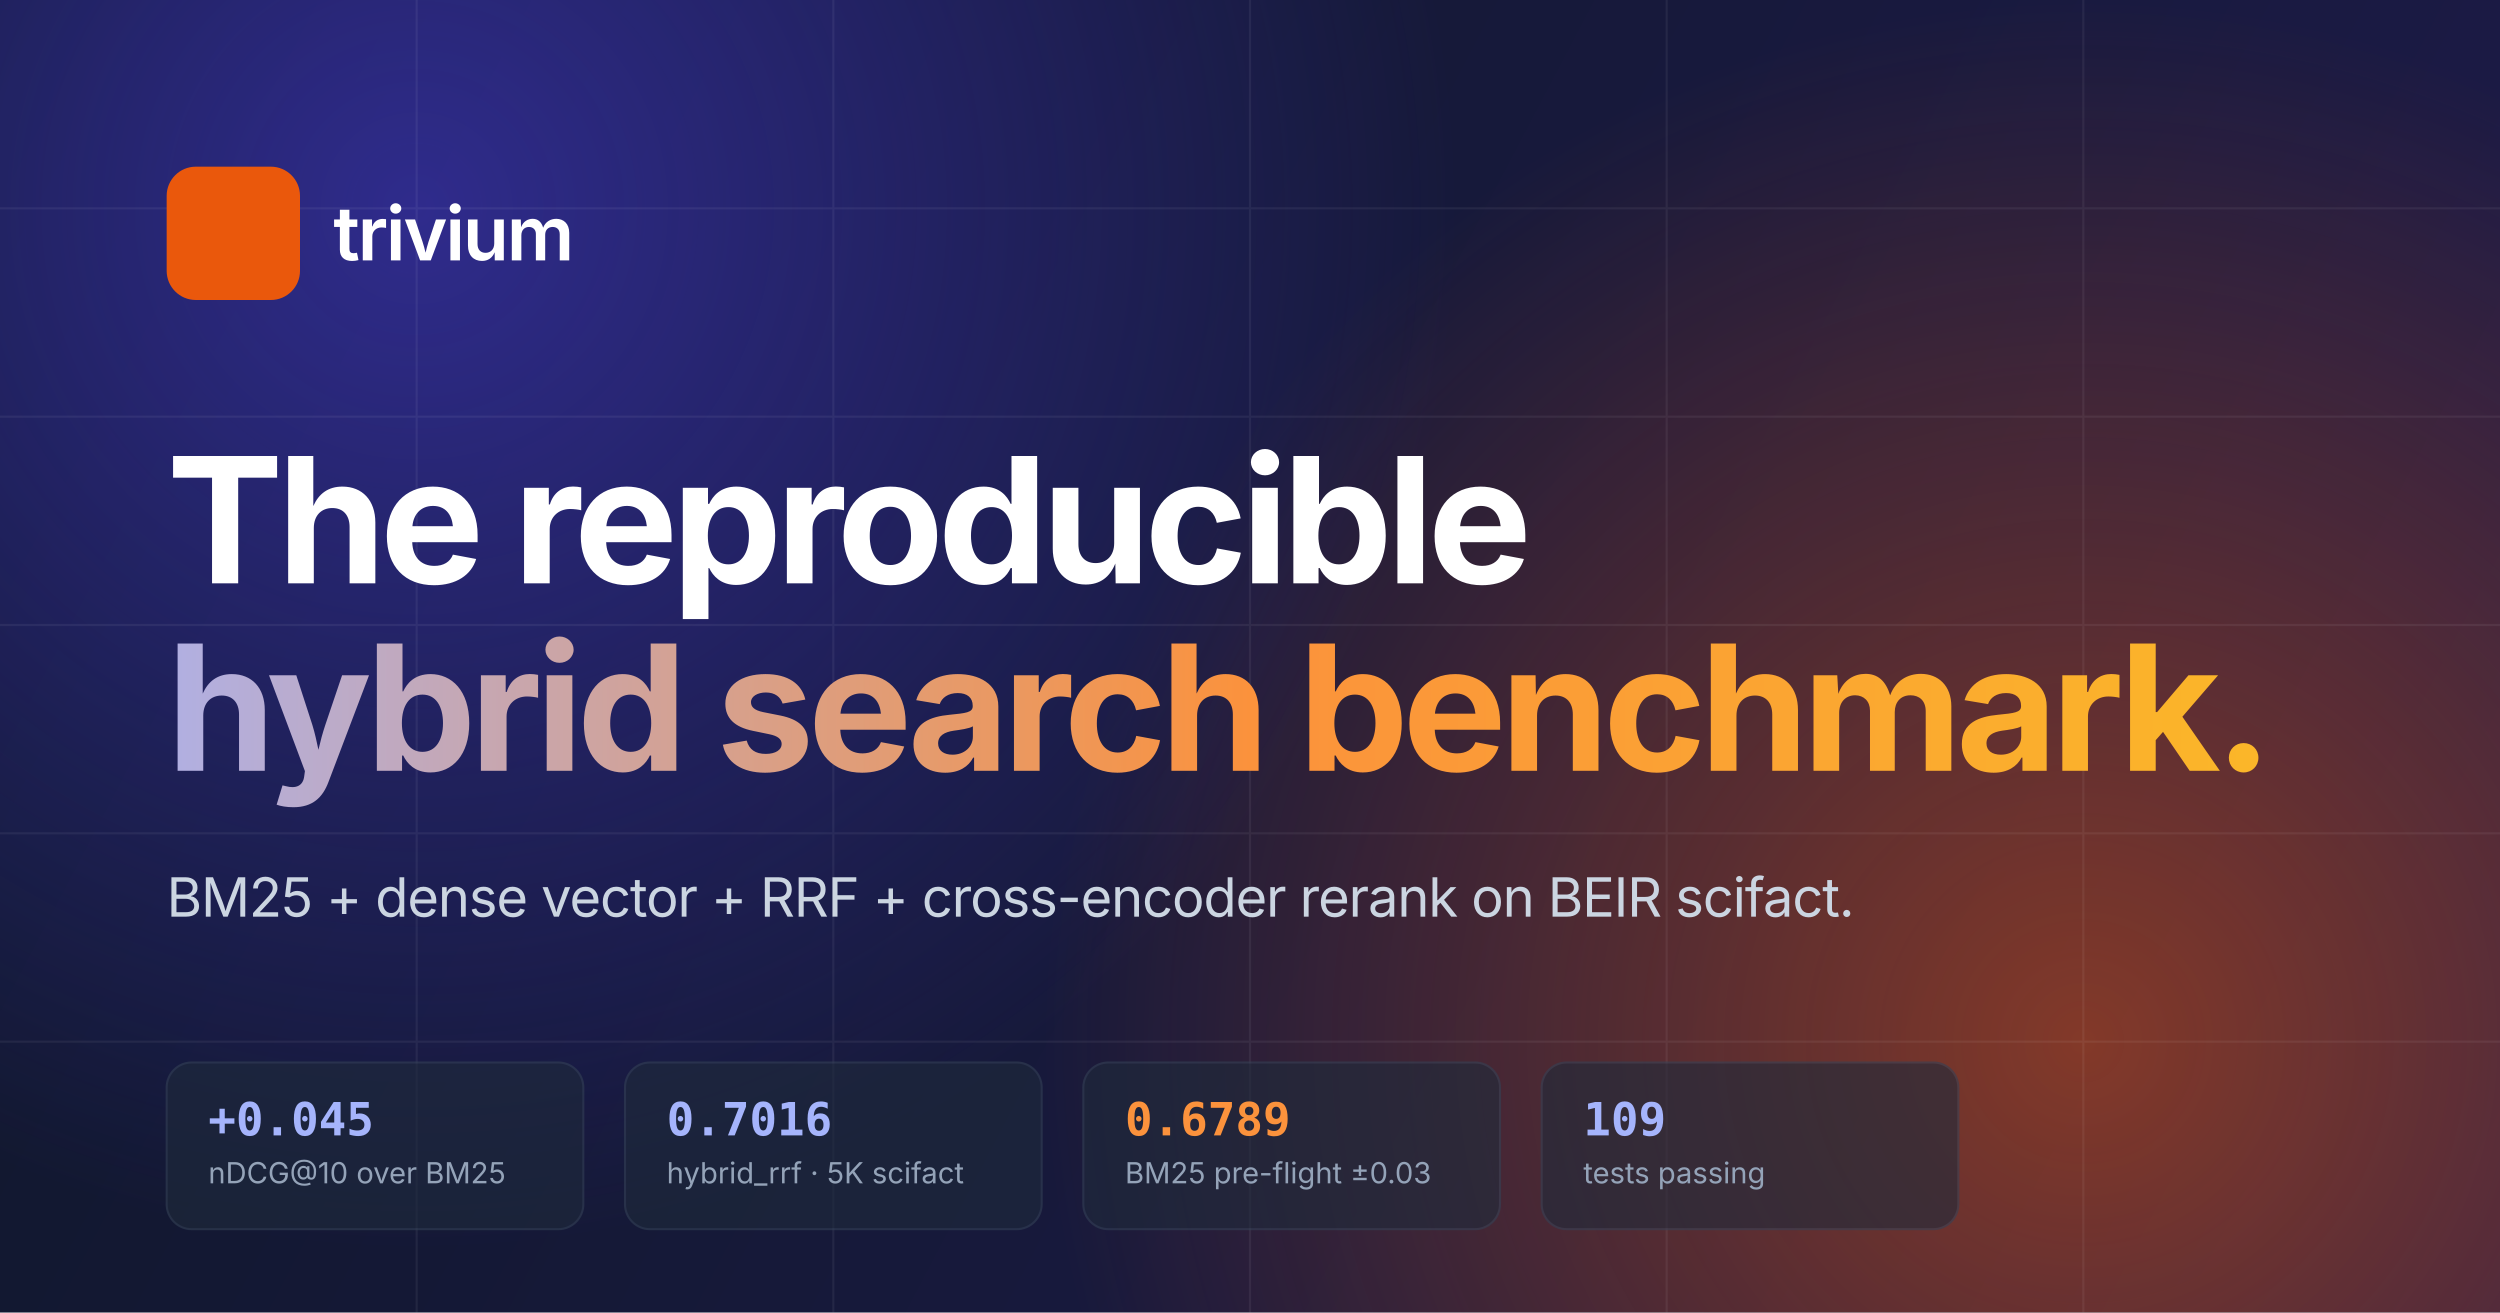
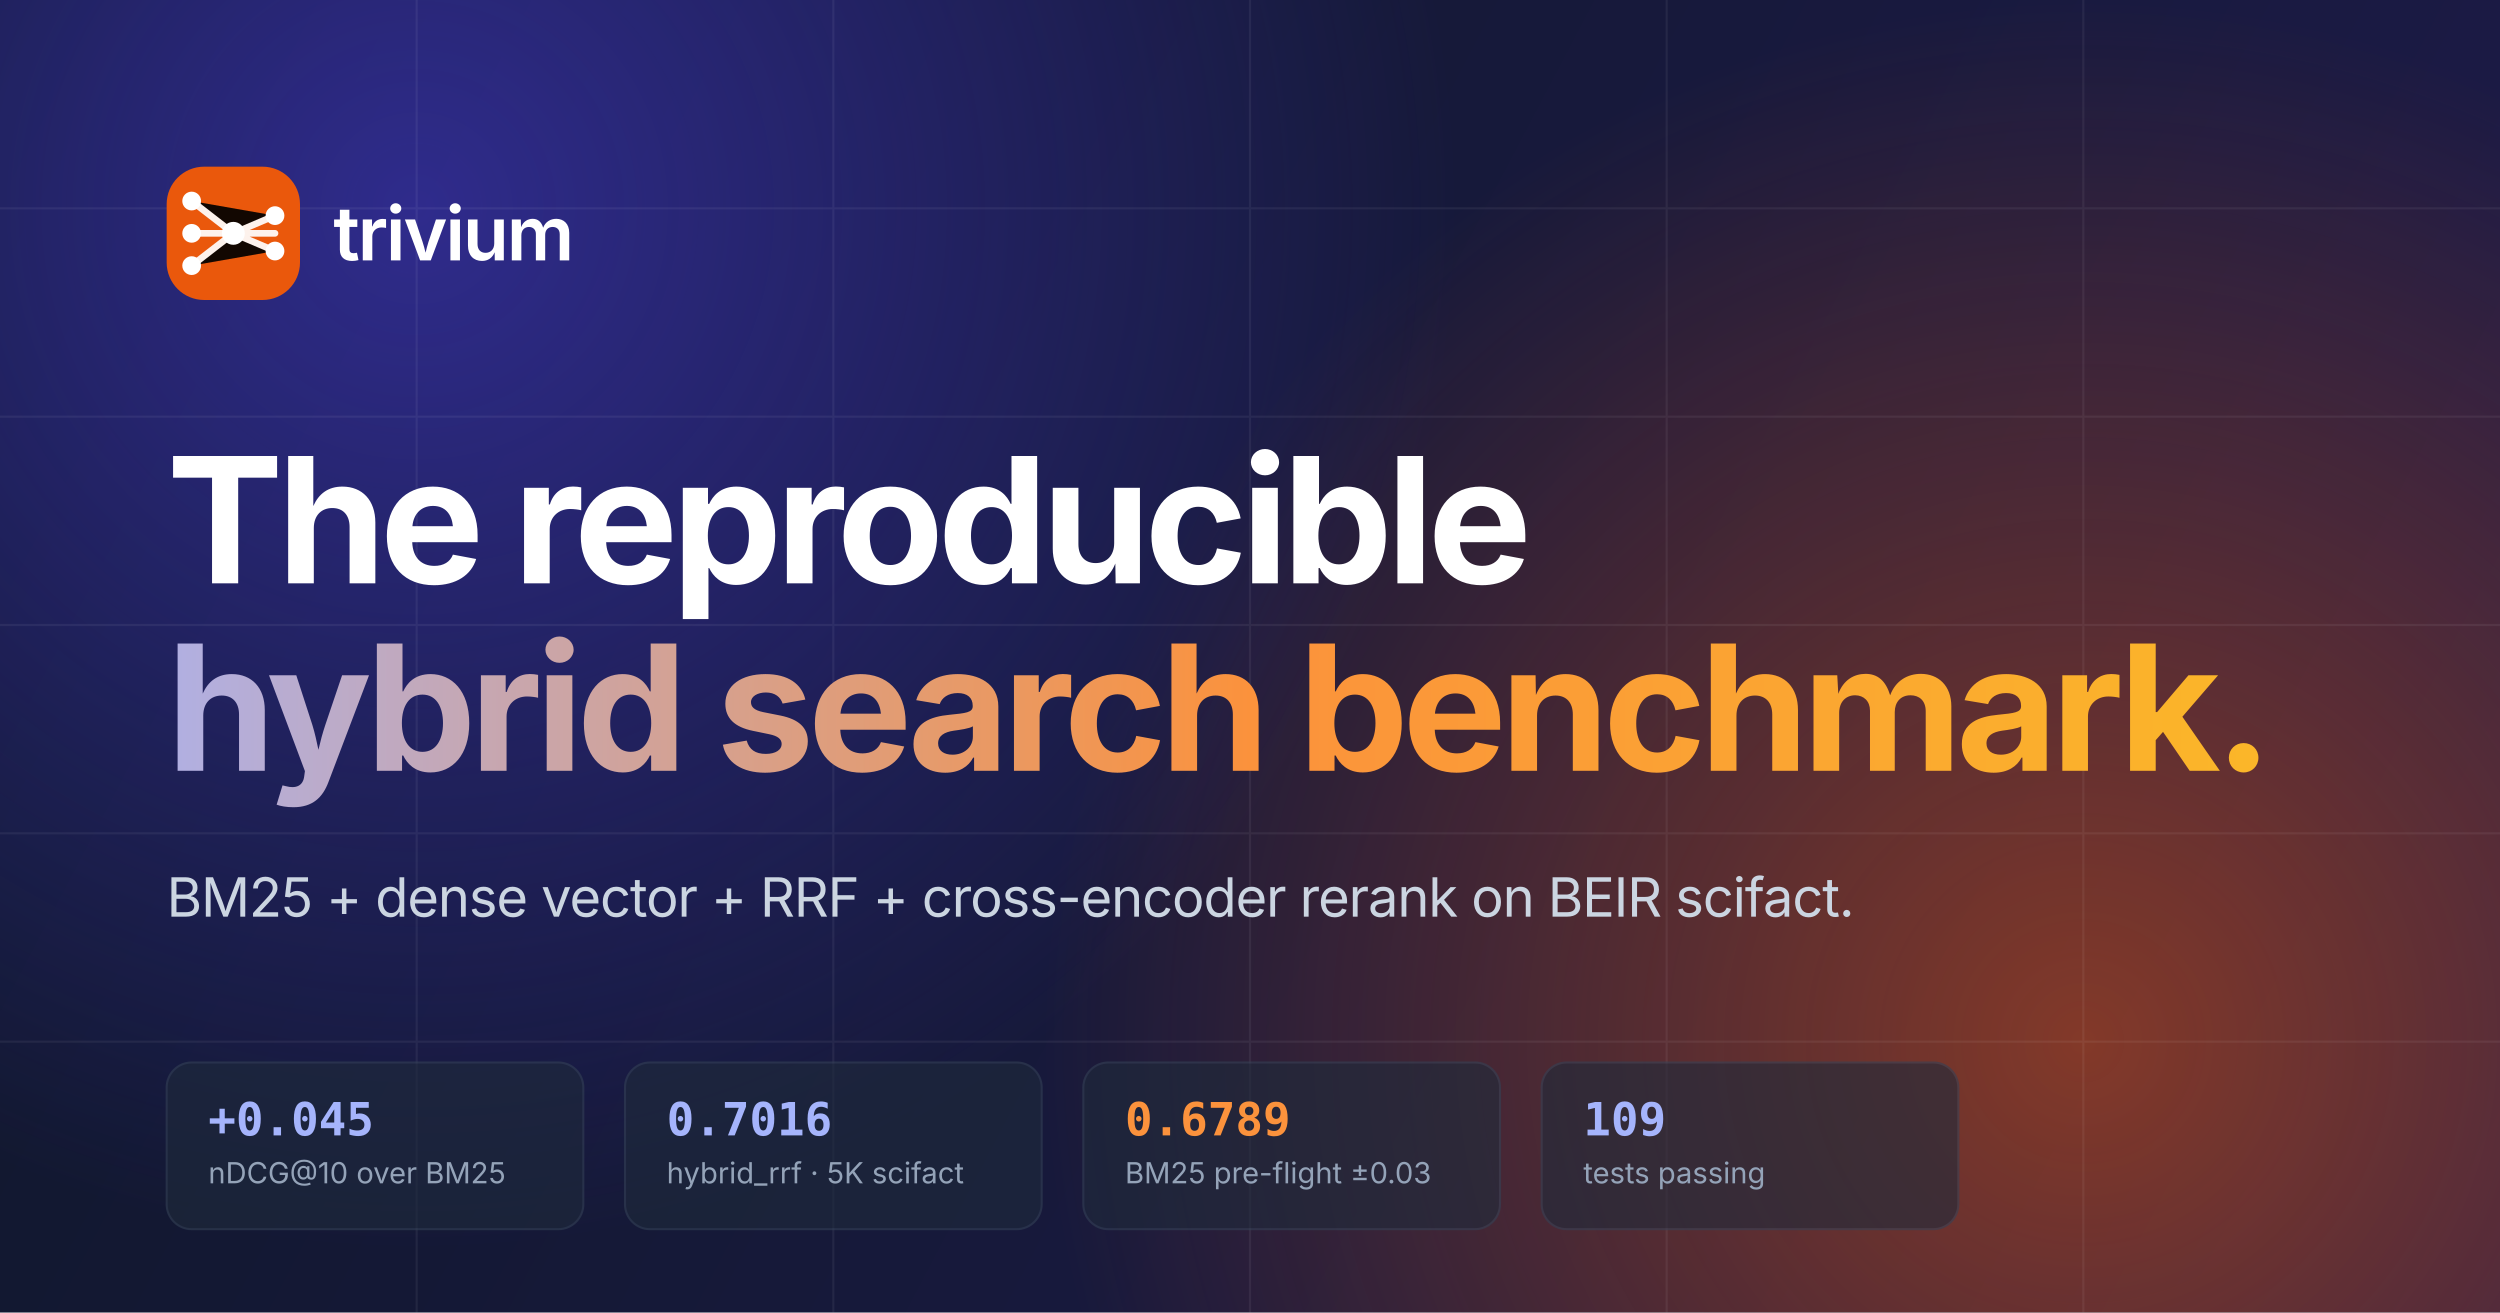
<svg xmlns="http://www.w3.org/2000/svg" viewBox="0 0 1200 630" width="1200" height="630">
  <defs>
    <linearGradient id="bg" x1="0" y1="0" x2="1200" y2="630" gradientUnits="userSpaceOnUse">
      <stop offset="0" stop-color="#0f172a" />
      <stop offset="1" stop-color="#1e1b4b" />
    </linearGradient>
    <radialGradient id="glow1" cx="200" cy="100" r="500" gradientUnits="userSpaceOnUse">
      <stop offset="0" stop-color="#4338ca" stop-opacity="0.6" />
      <stop offset="1" stop-color="#4338ca" stop-opacity="0" />
    </radialGradient>
    <radialGradient id="glow2" cx="1000" cy="500" r="500" gradientUnits="userSpaceOnUse">
      <stop offset="0" stop-color="#ea580c" stop-opacity="0.5" />
      <stop offset="1" stop-color="#ea580c" stop-opacity="0" />
    </radialGradient>
    <linearGradient id="textGrad" x1="0" y1="0" x2="1200" y2="0" gradientUnits="userSpaceOnUse">
      <stop offset="0" stop-color="#a5b4fc" />
      <stop offset="0.5" stop-color="#fb923c" />
      <stop offset="1" stop-color="#fbbf24" />
    </linearGradient>
    <linearGradient id="markGrad" x1="0" y1="0" x2="64" y2="64" gradientUnits="userSpaceOnUse">
      <stop offset="0" stop-color="#4338ca" />
      <stop offset="0.5" stop-color="#6366f1" />
      <stop offset="1" stop-color="#ea580c" />
    </linearGradient>
  </defs>
  <rect width="1200" height="630" fill="url(#bg)" />
  <rect width="1200" height="630" fill="url(#glow1)" />
  <rect width="1200" height="630" fill="url(#glow2)" />
  <g opacity="0.06">
    <line x1="0" y1="100" x2="1200" y2="100" stroke="white" stroke-width="1" />
    <line x1="0" y1="200" x2="1200" y2="200" stroke="white" stroke-width="1" />
    <line x1="0" y1="300" x2="1200" y2="300" stroke="white" stroke-width="1" />
    <line x1="0" y1="400" x2="1200" y2="400" stroke="white" stroke-width="1" />
    <line x1="0" y1="500" x2="1200" y2="500" stroke="white" stroke-width="1" />
    <line x1="200" y1="0" x2="200" y2="630" stroke="white" stroke-width="1" />
    <line x1="400" y1="0" x2="400" y2="630" stroke="white" stroke-width="1" />
    <line x1="600" y1="0" x2="600" y2="630" stroke="white" stroke-width="1" />
    <line x1="800" y1="0" x2="800" y2="630" stroke="white" stroke-width="1" />
    <line x1="1000" y1="0" x2="1000" y2="630" stroke="white" stroke-width="1" />
  </g>
-   <rect x="80" y="80" width="64" height="64" rx="14" fill="url(#markGrad)" />
+   <rect x="80" y="80" width="64" height="64" rx="18" fill="url(#markGrad)" />
+   <path d="M92 96.5 112 112l20-8.5M92 112h40M92 127.5 112 112l20 8.5" stroke="white" stroke-width="3.2" stroke-linecap="round" stroke-linejoin="round" opacity=".92" />
+   <circle cx="92" cy="96.5" r="4.5" fill="white" />
+   <circle cx="92" cy="112" r="4.5" fill="white" />
+   <circle cx="92" cy="127.5" r="4.5" fill="white" />
+   <circle cx="112" cy="112" r="5.5" fill="white" />
+   <circle cx="132" cy="103.5" r="4.5" fill="white" />
+   <circle cx="132" cy="120.5" r="4.5" fill="white" />
  <text x="160" y="125" fill="white" font-family="Inter, system-ui, sans-serif" font-size="36" font-weight="600" letter-spacing="-1">trivium</text>
  <text x="80" y="280" fill="white" font-family="Inter, system-ui, sans-serif" font-size="84" font-weight="700" letter-spacing="-3">The reproducible</text>
  <text x="80" y="370" fill="url(#textGrad)" font-family="Inter, system-ui, sans-serif" font-size="84" font-weight="700" letter-spacing="-3">hybrid search benchmark.</text>
  <text x="80" y="440" fill="#cbd5e1" font-family="Inter, system-ui, sans-serif" font-size="26" font-weight="400" letter-spacing="-0.5">BM25 + dense vector + RRF + cross-encoder rerank on BEIR scifact.</text>
  <g transform="translate(80, 510)">
    <rect x="0" y="0" width="200" height="80" rx="12" fill="#1e293b" opacity="0.6" stroke="#334155" />
    <text x="20" y="35" fill="#a5b4fc" font-family="JetBrains Mono, monospace" font-size="22" font-weight="600">+0.045</text>
    <text x="20" y="58" fill="#94a3b8" font-family="Inter, system-ui, sans-serif" font-size="14">nDCG@10 over BM25</text>
    <rect x="220" y="0" width="200" height="80" rx="12" fill="#1e293b" opacity="0.6" stroke="#334155" />
    <text x="240" y="35" fill="#a5b4fc" font-family="JetBrains Mono, monospace" font-size="22" font-weight="600">0.7016</text>
    <text x="240" y="58" fill="#94a3b8" font-family="Inter, system-ui, sans-serif" font-size="14">hybrid_rrf · 5K scifact</text>
    <rect x="440" y="0" width="200" height="80" rx="12" fill="#1e293b" opacity="0.6" stroke="#334155" />
    <text x="460" y="35" fill="#fb923c" font-family="JetBrains Mono, monospace" font-size="22" font-weight="600">0.6789</text>
    <text x="460" y="58" fill="#94a3b8" font-family="Inter, system-ui, sans-serif" font-size="14">BM25 pre-flight ±0.03</text>
    <rect x="660" y="0" width="200" height="80" rx="12" fill="#1e293b" opacity="0.6" stroke="#334155" />
    <text x="680" y="35" fill="#a5b4fc" font-family="JetBrains Mono, monospace" font-size="22" font-weight="600">109</text>
    <text x="680" y="58" fill="#94a3b8" font-family="Inter, system-ui, sans-serif" font-size="14">tests passing</text>
  </g>
</svg>
